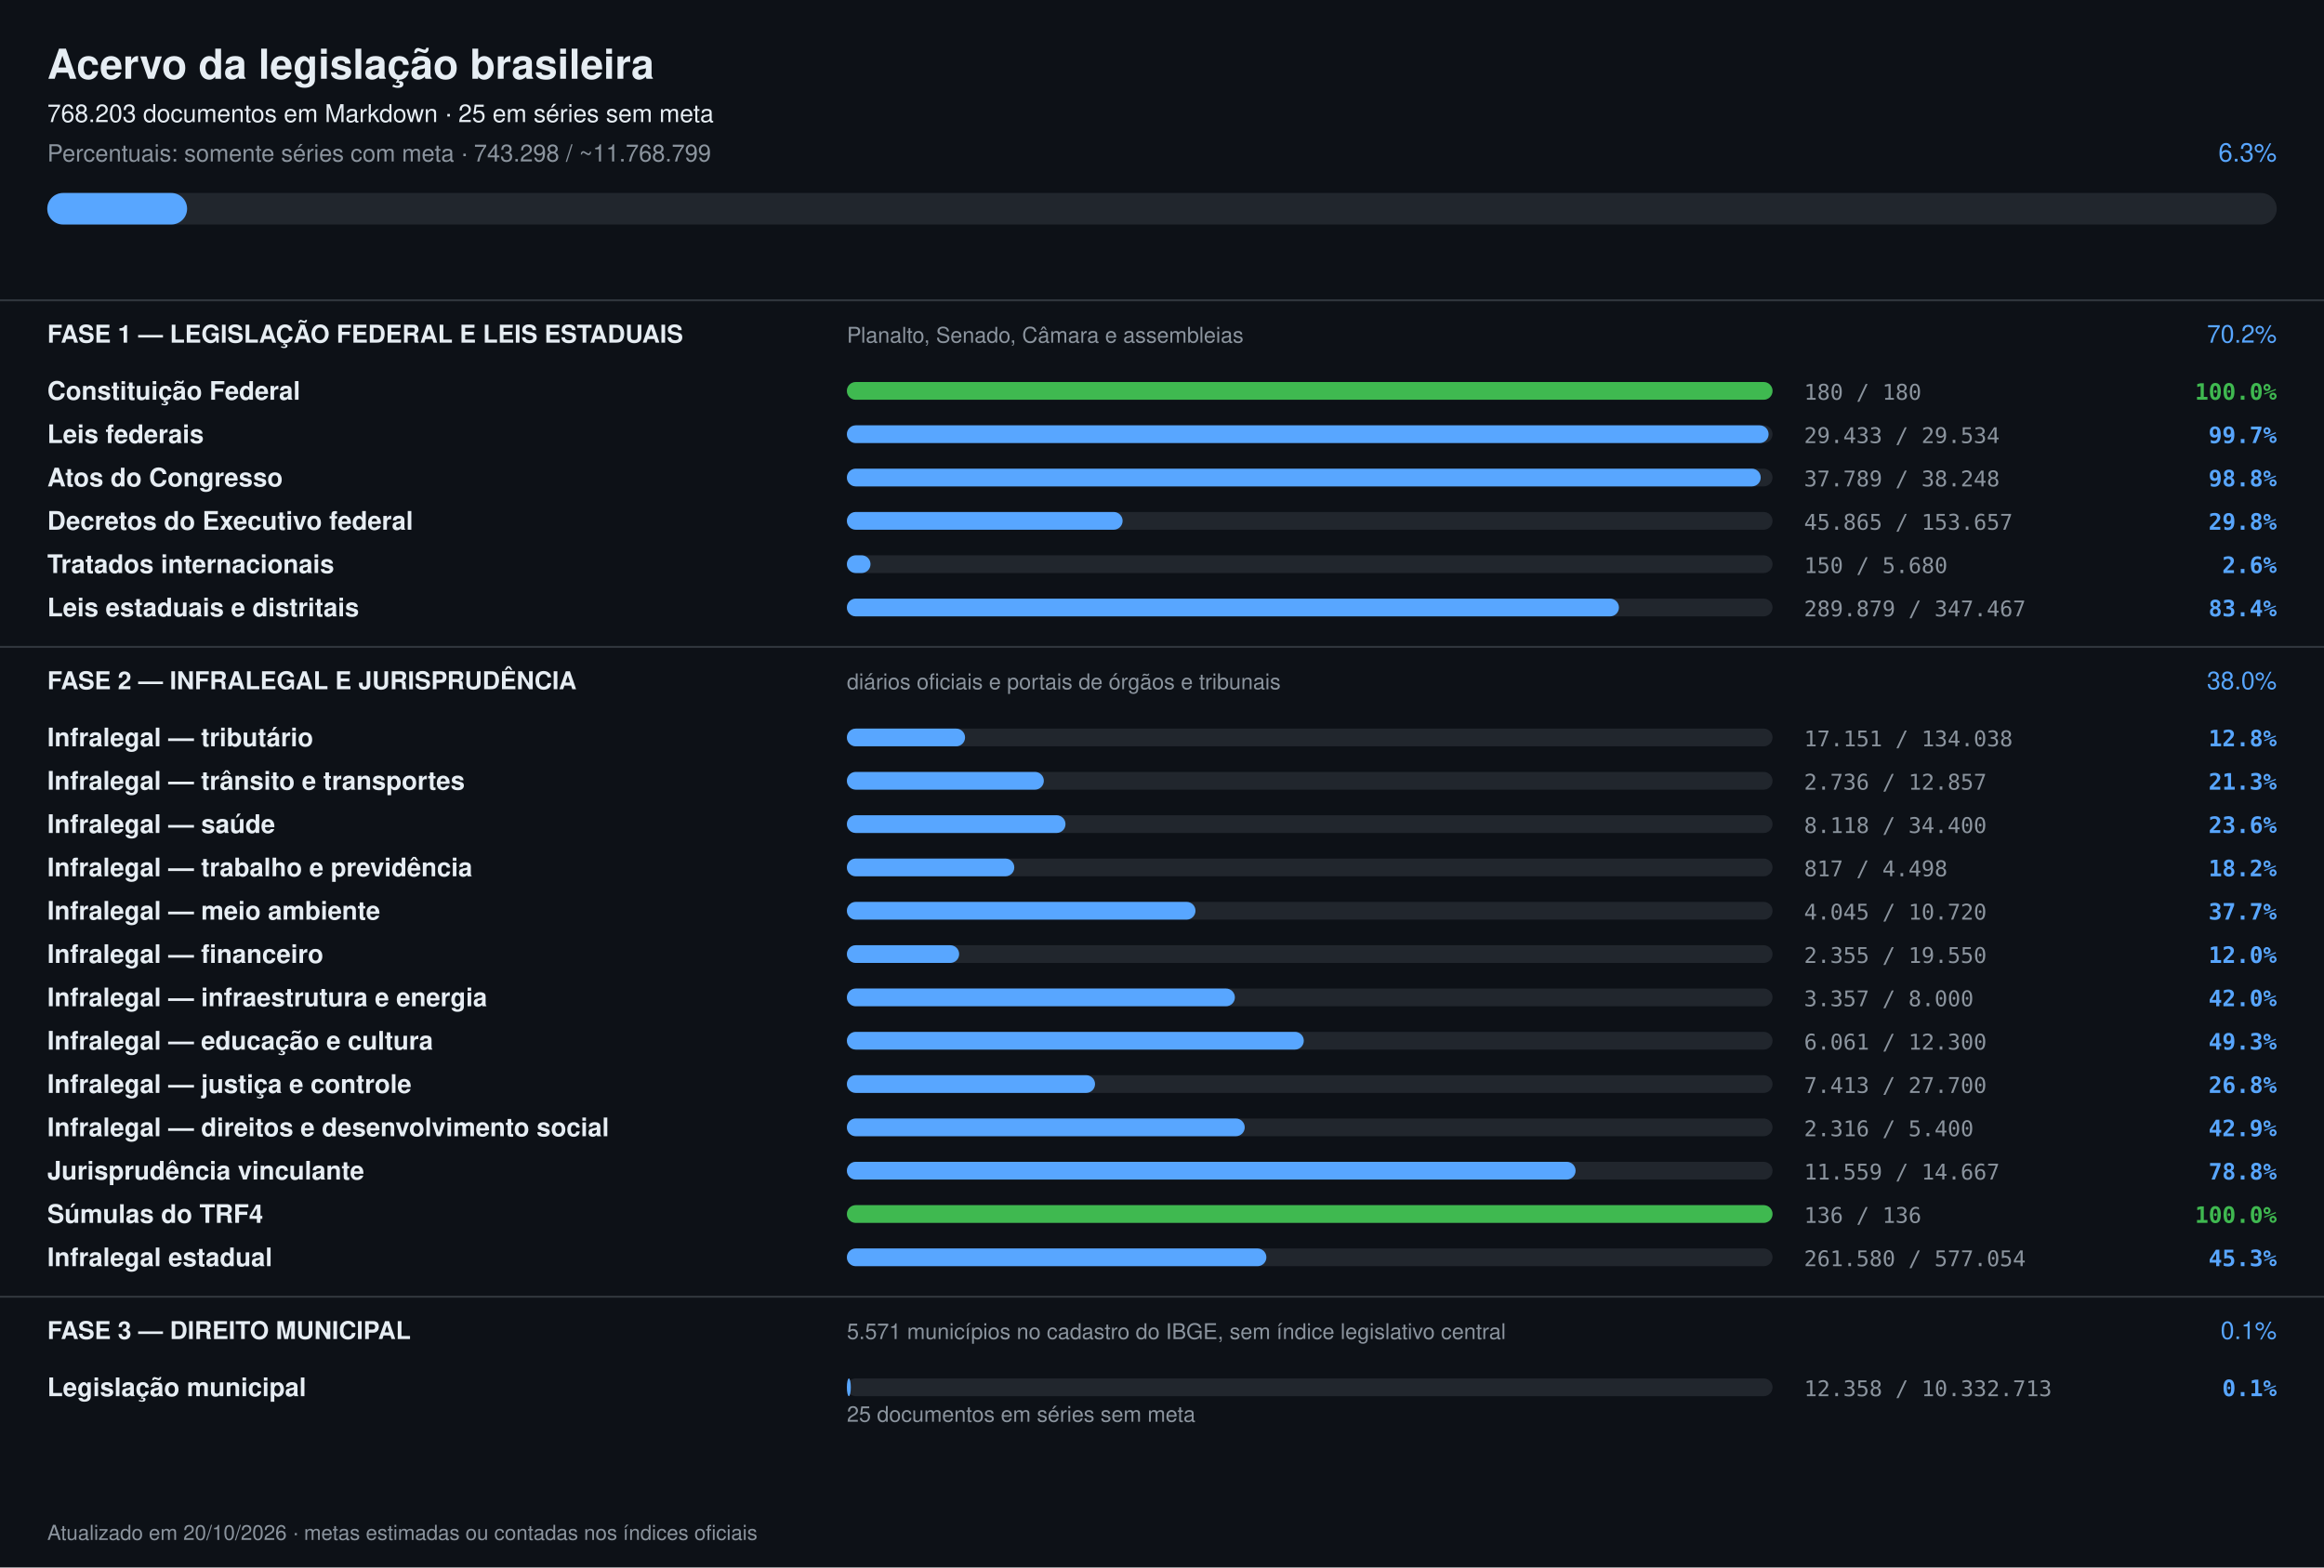
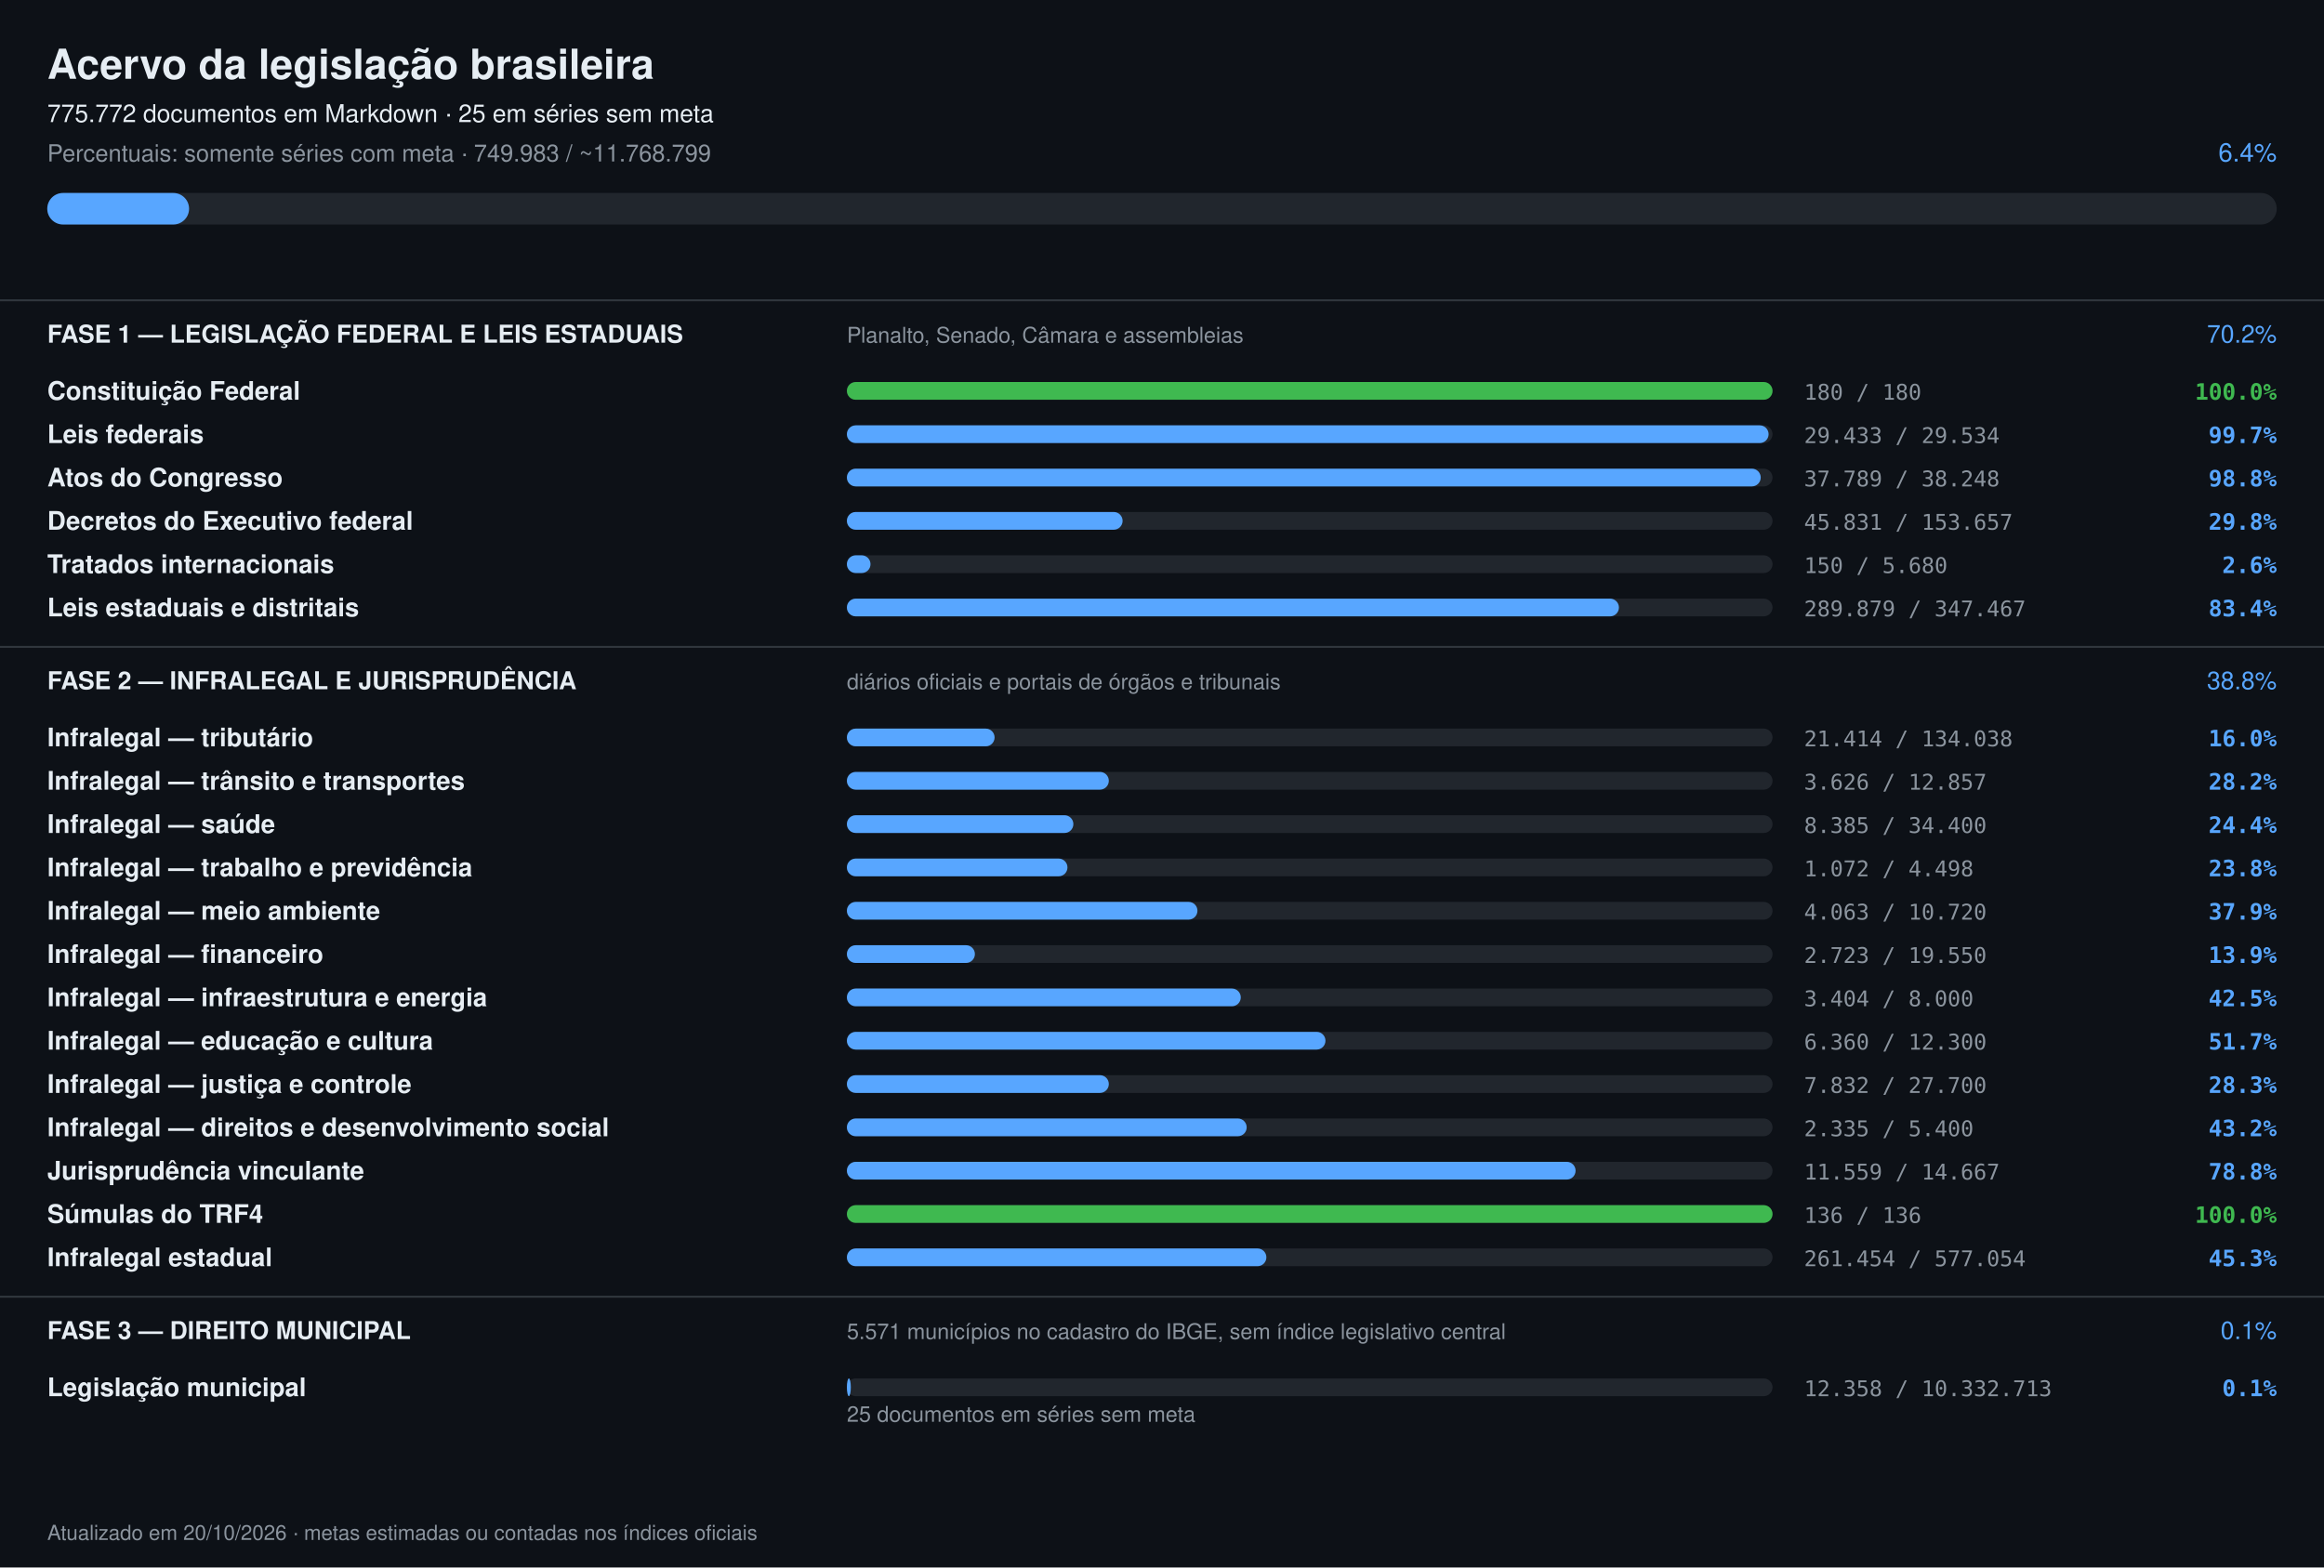
<svg xmlns="http://www.w3.org/2000/svg" width="1180" height="796" viewBox="0 0 1180 796" font-family="-apple-system,Segoe UI,Helvetica,Arial,sans-serif">
  <rect width="1180" height="796" fill="#0d1117" />
  <text x="24" y="40" font-size="21" font-weight="700" fill="#e6edf3">Acervo da legislação brasileira</text>
-   <text x="24" y="62" font-size="12.5" fill="#e6edf3">768.203 documentos em Markdown · 25 em séries sem meta</text>
-   <text x="24" y="82" font-size="12" fill="#8b949e">Percentuais: somente séries com meta · 743.298 / ~11.768.799</text>
-   <text x="1156" y="82" font-size="13" text-anchor="end" fill="#58a6ff">6.3%</text>
+   <text x="24" y="62" font-size="12.5" fill="#e6edf3">775.772 documentos em Markdown · 25 em séries sem meta</text>
+   <text x="24" y="82" font-size="12" fill="#8b949e">Percentuais: somente séries com meta · 749.983 / ~11.768.799</text>
+   <text x="1156" y="82" font-size="13" text-anchor="end" fill="#58a6ff">6.4%</text>
  <rect x="24" y="98" width="1132" height="16" rx="8" fill="#21262d" />
-   <rect x="24" y="98" width="71" height="16" rx="8" fill="#58a6ff" />
+   <rect x="24" y="98" width="72" height="16" rx="8" fill="#58a6ff" />
  <rect x="0" y="152" width="1180" height="1" fill="#30363d" />
  <text x="24" y="174" font-size="12.5" font-weight="700" fill="#e6edf3">FASE 1 — LEGISLAÇÃO FEDERAL E LEIS ESTADUAIS</text>
  <text x="430" y="174" font-size="11" fill="#8b949e">Planalto, Senado, Câmara e assembleias</text>
  <text x="1156" y="174" font-size="12.5" text-anchor="end" fill="#58a6ff">70.2%</text>
  <text x="24" y="203" font-size="13" font-weight="600" fill="#e6edf3">Constituição Federal</text>
  <rect x="430" y="194" width="470" height="9" rx="4.5" fill="#21262d" />
  <rect x="430" y="194" width="470" height="9" rx="4.5" fill="#3fb950" />
  <text x="916" y="203" font-size="11" fill="#8b949e" font-family="ui-monospace,monospace">180 / 180</text>
  <text x="1156" y="203" font-size="11.5" text-anchor="end" font-weight="600" fill="#3fb950" font-family="ui-monospace,monospace">100.0%</text>
  <text x="24" y="225" font-size="13" font-weight="600" fill="#e6edf3">Leis federais</text>
  <rect x="430" y="216" width="470" height="9" rx="4.5" fill="#21262d" />
  <rect x="430" y="216" width="468" height="9" rx="4.5" fill="#58a6ff" />
  <text x="916" y="225" font-size="11" fill="#8b949e" font-family="ui-monospace,monospace">29.433 / 29.534</text>
  <text x="1156" y="225" font-size="11.5" text-anchor="end" font-weight="600" fill="#58a6ff" font-family="ui-monospace,monospace">99.7%</text>
  <text x="24" y="247" font-size="13" font-weight="600" fill="#e6edf3">Atos do Congresso</text>
  <rect x="430" y="238" width="470" height="9" rx="4.5" fill="#21262d" />
  <rect x="430" y="238" width="464" height="9" rx="4.5" fill="#58a6ff" />
  <text x="916" y="247" font-size="11" fill="#8b949e" font-family="ui-monospace,monospace">37.789 / 38.248</text>
  <text x="1156" y="247" font-size="11.5" text-anchor="end" font-weight="600" fill="#58a6ff" font-family="ui-monospace,monospace">98.8%</text>
  <text x="24" y="269" font-size="13" font-weight="600" fill="#e6edf3">Decretos do Executivo federal</text>
  <rect x="430" y="260" width="470" height="9" rx="4.5" fill="#21262d" />
  <rect x="430" y="260" width="140" height="9" rx="4.5" fill="#58a6ff" />
-   <text x="916" y="269" font-size="11" fill="#8b949e" font-family="ui-monospace,monospace">45.865 / 153.657</text>
+   <text x="916" y="269" font-size="11" fill="#8b949e" font-family="ui-monospace,monospace">45.831 / 153.657</text>
  <text x="1156" y="269" font-size="11.5" text-anchor="end" font-weight="600" fill="#58a6ff" font-family="ui-monospace,monospace">29.8%</text>
  <text x="24" y="291" font-size="13" font-weight="600" fill="#e6edf3">Tratados internacionais</text>
  <rect x="430" y="282" width="470" height="9" rx="4.5" fill="#21262d" />
  <rect x="430" y="282" width="12" height="9" rx="4.5" fill="#58a6ff" />
  <text x="916" y="291" font-size="11" fill="#8b949e" font-family="ui-monospace,monospace">150 / 5.680</text>
  <text x="1156" y="291" font-size="11.5" text-anchor="end" font-weight="600" fill="#58a6ff" font-family="ui-monospace,monospace">2.6%</text>
  <text x="24" y="313" font-size="13" font-weight="600" fill="#e6edf3">Leis estaduais e distritais</text>
  <rect x="430" y="304" width="470" height="9" rx="4.5" fill="#21262d" />
  <rect x="430" y="304" width="392" height="9" rx="4.5" fill="#58a6ff" />
  <text x="916" y="313" font-size="11" fill="#8b949e" font-family="ui-monospace,monospace">289.879 / 347.467</text>
  <text x="1156" y="313" font-size="11.5" text-anchor="end" font-weight="600" fill="#58a6ff" font-family="ui-monospace,monospace">83.4%</text>
  <rect x="0" y="328" width="1180" height="1" fill="#30363d" />
  <text x="24" y="350" font-size="12.5" font-weight="700" fill="#e6edf3">FASE 2 — INFRALEGAL E JURISPRUDÊNCIA</text>
  <text x="430" y="350" font-size="11" fill="#8b949e">diários oficiais e portais de órgãos e tribunais</text>
-   <text x="1156" y="350" font-size="12.5" text-anchor="end" fill="#58a6ff">38.0%</text>
+   <text x="1156" y="350" font-size="12.5" text-anchor="end" fill="#58a6ff">38.8%</text>
  <text x="24" y="379" font-size="13" font-weight="600" fill="#e6edf3">Infralegal — tributário</text>
  <rect x="430" y="370" width="470" height="9" rx="4.5" fill="#21262d" />
-   <rect x="430" y="370" width="60" height="9" rx="4.5" fill="#58a6ff" />
-   <text x="916" y="379" font-size="11" fill="#8b949e" font-family="ui-monospace,monospace">17.151 / 134.038</text>
-   <text x="1156" y="379" font-size="11.5" text-anchor="end" font-weight="600" fill="#58a6ff" font-family="ui-monospace,monospace">12.8%</text>
+   <rect x="430" y="370" width="75" height="9" rx="4.5" fill="#58a6ff" />
+   <text x="916" y="379" font-size="11" fill="#8b949e" font-family="ui-monospace,monospace">21.414 / 134.038</text>
+   <text x="1156" y="379" font-size="11.5" text-anchor="end" font-weight="600" fill="#58a6ff" font-family="ui-monospace,monospace">16.0%</text>
  <text x="24" y="401" font-size="13" font-weight="600" fill="#e6edf3">Infralegal — trânsito e transportes</text>
  <rect x="430" y="392" width="470" height="9" rx="4.5" fill="#21262d" />
-   <rect x="430" y="392" width="100" height="9" rx="4.5" fill="#58a6ff" />
-   <text x="916" y="401" font-size="11" fill="#8b949e" font-family="ui-monospace,monospace">2.736 / 12.857</text>
-   <text x="1156" y="401" font-size="11.5" text-anchor="end" font-weight="600" fill="#58a6ff" font-family="ui-monospace,monospace">21.3%</text>
+   <rect x="430" y="392" width="133" height="9" rx="4.5" fill="#58a6ff" />
+   <text x="916" y="401" font-size="11" fill="#8b949e" font-family="ui-monospace,monospace">3.626 / 12.857</text>
+   <text x="1156" y="401" font-size="11.5" text-anchor="end" font-weight="600" fill="#58a6ff" font-family="ui-monospace,monospace">28.2%</text>
  <text x="24" y="423" font-size="13" font-weight="600" fill="#e6edf3">Infralegal — saúde</text>
  <rect x="430" y="414" width="470" height="9" rx="4.5" fill="#21262d" />
-   <rect x="430" y="414" width="111" height="9" rx="4.5" fill="#58a6ff" />
-   <text x="916" y="423" font-size="11" fill="#8b949e" font-family="ui-monospace,monospace">8.118 / 34.400</text>
-   <text x="1156" y="423" font-size="11.5" text-anchor="end" font-weight="600" fill="#58a6ff" font-family="ui-monospace,monospace">23.6%</text>
+   <rect x="430" y="414" width="115" height="9" rx="4.5" fill="#58a6ff" />
+   <text x="916" y="423" font-size="11" fill="#8b949e" font-family="ui-monospace,monospace">8.385 / 34.400</text>
+   <text x="1156" y="423" font-size="11.5" text-anchor="end" font-weight="600" fill="#58a6ff" font-family="ui-monospace,monospace">24.4%</text>
  <text x="24" y="445" font-size="13" font-weight="600" fill="#e6edf3">Infralegal — trabalho e previdência</text>
  <rect x="430" y="436" width="470" height="9" rx="4.5" fill="#21262d" />
-   <rect x="430" y="436" width="85" height="9" rx="4.5" fill="#58a6ff" />
-   <text x="916" y="445" font-size="11" fill="#8b949e" font-family="ui-monospace,monospace">817 / 4.498</text>
-   <text x="1156" y="445" font-size="11.5" text-anchor="end" font-weight="600" fill="#58a6ff" font-family="ui-monospace,monospace">18.2%</text>
+   <rect x="430" y="436" width="112" height="9" rx="4.5" fill="#58a6ff" />
+   <text x="916" y="445" font-size="11" fill="#8b949e" font-family="ui-monospace,monospace">1.072 / 4.498</text>
+   <text x="1156" y="445" font-size="11.5" text-anchor="end" font-weight="600" fill="#58a6ff" font-family="ui-monospace,monospace">23.8%</text>
  <text x="24" y="467" font-size="13" font-weight="600" fill="#e6edf3">Infralegal — meio ambiente</text>
  <rect x="430" y="458" width="470" height="9" rx="4.5" fill="#21262d" />
-   <rect x="430" y="458" width="177" height="9" rx="4.5" fill="#58a6ff" />
-   <text x="916" y="467" font-size="11" fill="#8b949e" font-family="ui-monospace,monospace">4.045 / 10.720</text>
-   <text x="1156" y="467" font-size="11.5" text-anchor="end" font-weight="600" fill="#58a6ff" font-family="ui-monospace,monospace">37.7%</text>
+   <rect x="430" y="458" width="178" height="9" rx="4.5" fill="#58a6ff" />
+   <text x="916" y="467" font-size="11" fill="#8b949e" font-family="ui-monospace,monospace">4.063 / 10.720</text>
+   <text x="1156" y="467" font-size="11.5" text-anchor="end" font-weight="600" fill="#58a6ff" font-family="ui-monospace,monospace">37.9%</text>
  <text x="24" y="489" font-size="13" font-weight="600" fill="#e6edf3">Infralegal — financeiro</text>
  <rect x="430" y="480" width="470" height="9" rx="4.5" fill="#21262d" />
-   <rect x="430" y="480" width="57" height="9" rx="4.5" fill="#58a6ff" />
-   <text x="916" y="489" font-size="11" fill="#8b949e" font-family="ui-monospace,monospace">2.355 / 19.550</text>
-   <text x="1156" y="489" font-size="11.5" text-anchor="end" font-weight="600" fill="#58a6ff" font-family="ui-monospace,monospace">12.0%</text>
+   <rect x="430" y="480" width="65" height="9" rx="4.5" fill="#58a6ff" />
+   <text x="916" y="489" font-size="11" fill="#8b949e" font-family="ui-monospace,monospace">2.723 / 19.550</text>
+   <text x="1156" y="489" font-size="11.5" text-anchor="end" font-weight="600" fill="#58a6ff" font-family="ui-monospace,monospace">13.9%</text>
  <text x="24" y="511" font-size="13" font-weight="600" fill="#e6edf3">Infralegal — infraestrutura e energia</text>
  <rect x="430" y="502" width="470" height="9" rx="4.5" fill="#21262d" />
-   <rect x="430" y="502" width="197" height="9" rx="4.5" fill="#58a6ff" />
-   <text x="916" y="511" font-size="11" fill="#8b949e" font-family="ui-monospace,monospace">3.357 / 8.000</text>
-   <text x="1156" y="511" font-size="11.5" text-anchor="end" font-weight="600" fill="#58a6ff" font-family="ui-monospace,monospace">42.0%</text>
+   <rect x="430" y="502" width="200" height="9" rx="4.5" fill="#58a6ff" />
+   <text x="916" y="511" font-size="11" fill="#8b949e" font-family="ui-monospace,monospace">3.404 / 8.000</text>
+   <text x="1156" y="511" font-size="11.5" text-anchor="end" font-weight="600" fill="#58a6ff" font-family="ui-monospace,monospace">42.5%</text>
  <text x="24" y="533" font-size="13" font-weight="600" fill="#e6edf3">Infralegal — educação e cultura</text>
  <rect x="430" y="524" width="470" height="9" rx="4.5" fill="#21262d" />
-   <rect x="430" y="524" width="232" height="9" rx="4.5" fill="#58a6ff" />
-   <text x="916" y="533" font-size="11" fill="#8b949e" font-family="ui-monospace,monospace">6.061 / 12.300</text>
-   <text x="1156" y="533" font-size="11.5" text-anchor="end" font-weight="600" fill="#58a6ff" font-family="ui-monospace,monospace">49.3%</text>
+   <rect x="430" y="524" width="243" height="9" rx="4.5" fill="#58a6ff" />
+   <text x="916" y="533" font-size="11" fill="#8b949e" font-family="ui-monospace,monospace">6.360 / 12.300</text>
+   <text x="1156" y="533" font-size="11.5" text-anchor="end" font-weight="600" fill="#58a6ff" font-family="ui-monospace,monospace">51.7%</text>
  <text x="24" y="555" font-size="13" font-weight="600" fill="#e6edf3">Infralegal — justiça e controle</text>
  <rect x="430" y="546" width="470" height="9" rx="4.5" fill="#21262d" />
-   <rect x="430" y="546" width="126" height="9" rx="4.5" fill="#58a6ff" />
-   <text x="916" y="555" font-size="11" fill="#8b949e" font-family="ui-monospace,monospace">7.413 / 27.700</text>
-   <text x="1156" y="555" font-size="11.5" text-anchor="end" font-weight="600" fill="#58a6ff" font-family="ui-monospace,monospace">26.8%</text>
+   <rect x="430" y="546" width="133" height="9" rx="4.5" fill="#58a6ff" />
+   <text x="916" y="555" font-size="11" fill="#8b949e" font-family="ui-monospace,monospace">7.832 / 27.700</text>
+   <text x="1156" y="555" font-size="11.5" text-anchor="end" font-weight="600" fill="#58a6ff" font-family="ui-monospace,monospace">28.3%</text>
  <text x="24" y="577" font-size="13" font-weight="600" fill="#e6edf3">Infralegal — direitos e desenvolvimento social</text>
  <rect x="430" y="568" width="470" height="9" rx="4.5" fill="#21262d" />
-   <rect x="430" y="568" width="202" height="9" rx="4.5" fill="#58a6ff" />
-   <text x="916" y="577" font-size="11" fill="#8b949e" font-family="ui-monospace,monospace">2.316 / 5.400</text>
-   <text x="1156" y="577" font-size="11.5" text-anchor="end" font-weight="600" fill="#58a6ff" font-family="ui-monospace,monospace">42.9%</text>
+   <rect x="430" y="568" width="203" height="9" rx="4.5" fill="#58a6ff" />
+   <text x="916" y="577" font-size="11" fill="#8b949e" font-family="ui-monospace,monospace">2.335 / 5.400</text>
+   <text x="1156" y="577" font-size="11.5" text-anchor="end" font-weight="600" fill="#58a6ff" font-family="ui-monospace,monospace">43.2%</text>
  <text x="24" y="599" font-size="13" font-weight="600" fill="#e6edf3">Jurisprudência vinculante</text>
  <rect x="430" y="590" width="470" height="9" rx="4.5" fill="#21262d" />
  <rect x="430" y="590" width="370" height="9" rx="4.5" fill="#58a6ff" />
  <text x="916" y="599" font-size="11" fill="#8b949e" font-family="ui-monospace,monospace">11.559 / 14.667</text>
  <text x="1156" y="599" font-size="11.5" text-anchor="end" font-weight="600" fill="#58a6ff" font-family="ui-monospace,monospace">78.8%</text>
  <text x="24" y="621" font-size="13" font-weight="600" fill="#e6edf3">Súmulas do TRF4</text>
  <rect x="430" y="612" width="470" height="9" rx="4.5" fill="#21262d" />
  <rect x="430" y="612" width="470" height="9" rx="4.5" fill="#3fb950" />
  <text x="916" y="621" font-size="11" fill="#8b949e" font-family="ui-monospace,monospace">136 / 136</text>
  <text x="1156" y="621" font-size="11.5" text-anchor="end" font-weight="600" fill="#3fb950" font-family="ui-monospace,monospace">100.0%</text>
  <text x="24" y="643" font-size="13" font-weight="600" fill="#e6edf3">Infralegal estadual</text>
  <rect x="430" y="634" width="470" height="9" rx="4.5" fill="#21262d" />
  <rect x="430" y="634" width="213" height="9" rx="4.5" fill="#58a6ff" />
-   <text x="916" y="643" font-size="11" fill="#8b949e" font-family="ui-monospace,monospace">261.580 / 577.054</text>
+   <text x="916" y="643" font-size="11" fill="#8b949e" font-family="ui-monospace,monospace">261.454 / 577.054</text>
  <text x="1156" y="643" font-size="11.5" text-anchor="end" font-weight="600" fill="#58a6ff" font-family="ui-monospace,monospace">45.3%</text>
  <rect x="0" y="658" width="1180" height="1" fill="#30363d" />
  <text x="24" y="680" font-size="12.5" font-weight="700" fill="#e6edf3">FASE 3 — DIREITO MUNICIPAL</text>
  <text x="430" y="680" font-size="11" fill="#8b949e">5.571 municípios no cadastro do IBGE, sem índice legislativo central</text>
  <text x="1156" y="680" font-size="12.5" text-anchor="end" fill="#58a6ff">0.1%</text>
  <text x="24" y="709" font-size="13" font-weight="600" fill="#e6edf3">Legislação municipal</text>
  <rect x="430" y="700" width="470" height="9" rx="4.5" fill="#21262d" />
  <rect x="430" y="700" width="2" height="9" rx="4.5" fill="#58a6ff" />
  <text x="916" y="709" font-size="11" fill="#8b949e" font-family="ui-monospace,monospace">12.358 / 10.332.713</text>
  <text x="1156" y="709" font-size="11.5" text-anchor="end" font-weight="600" fill="#58a6ff" font-family="ui-monospace,monospace">0.1%</text>
  <text x="430" y="722" font-size="11" fill="#8b949e">25 documentos em séries sem meta</text>
  <text x="24" y="782" font-size="10.5" fill="#8b949e">Atualizado em 20/10/2026 · metas estimadas ou contadas nos índices oficiais</text>
</svg>
